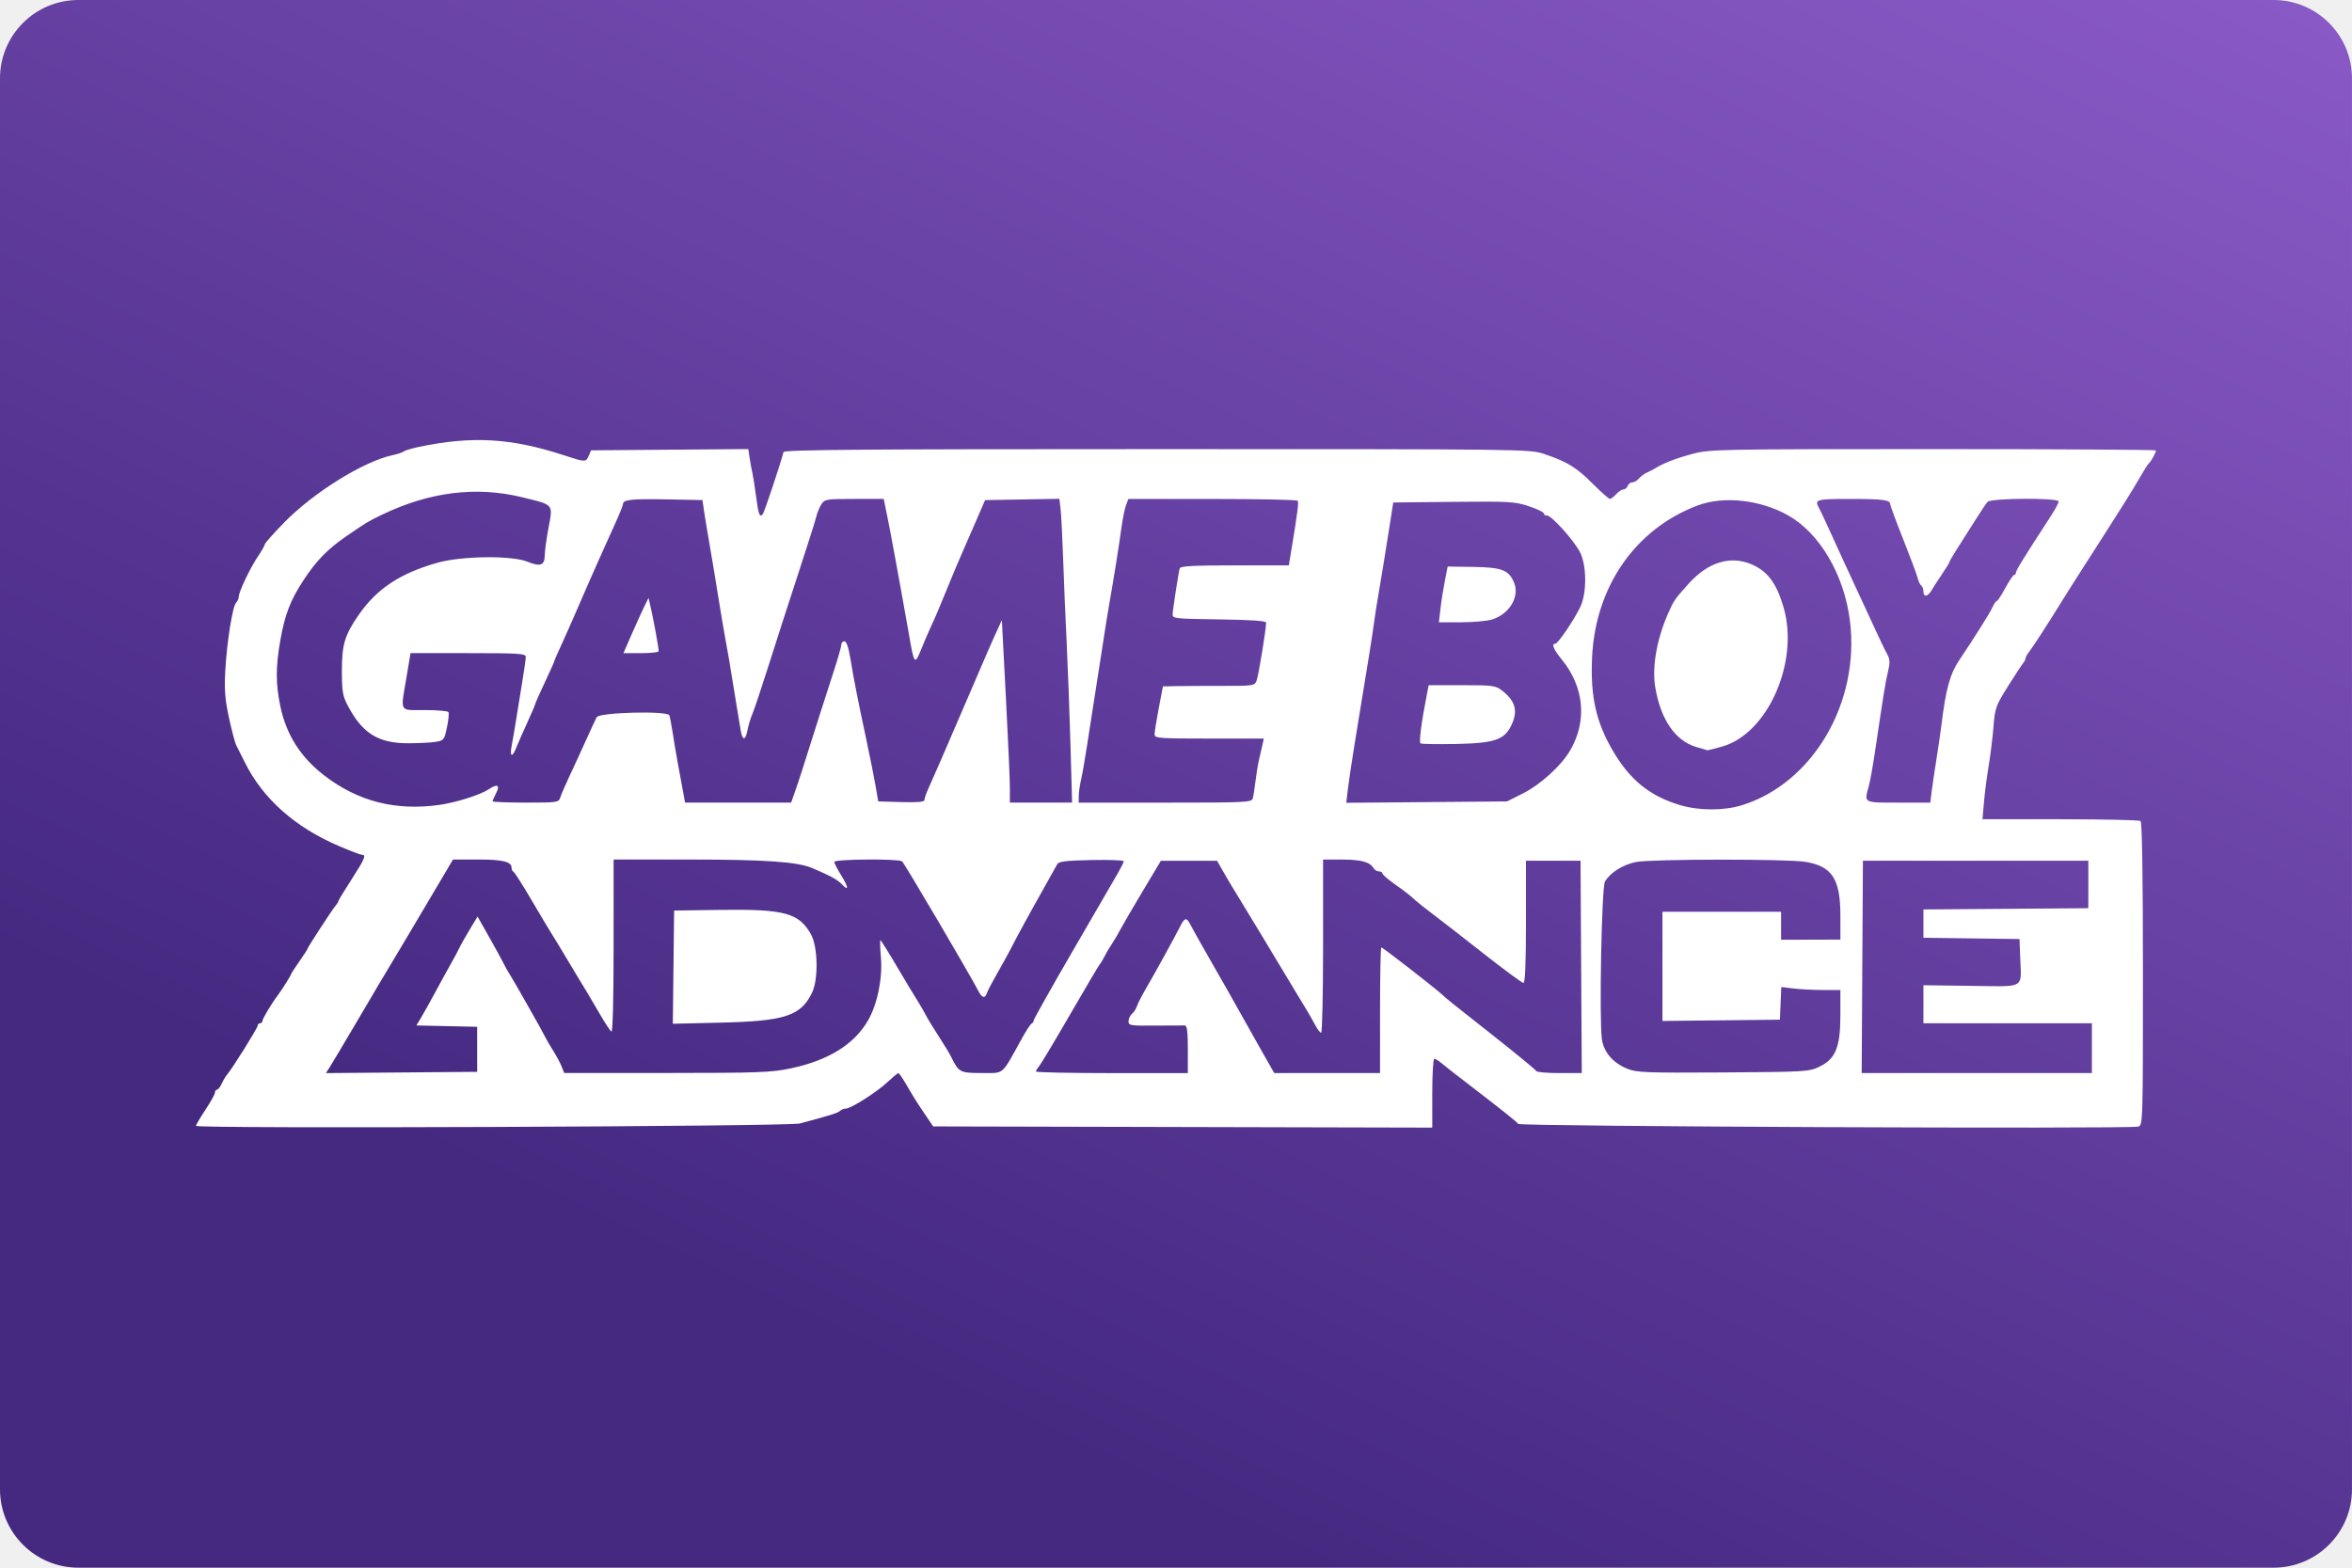
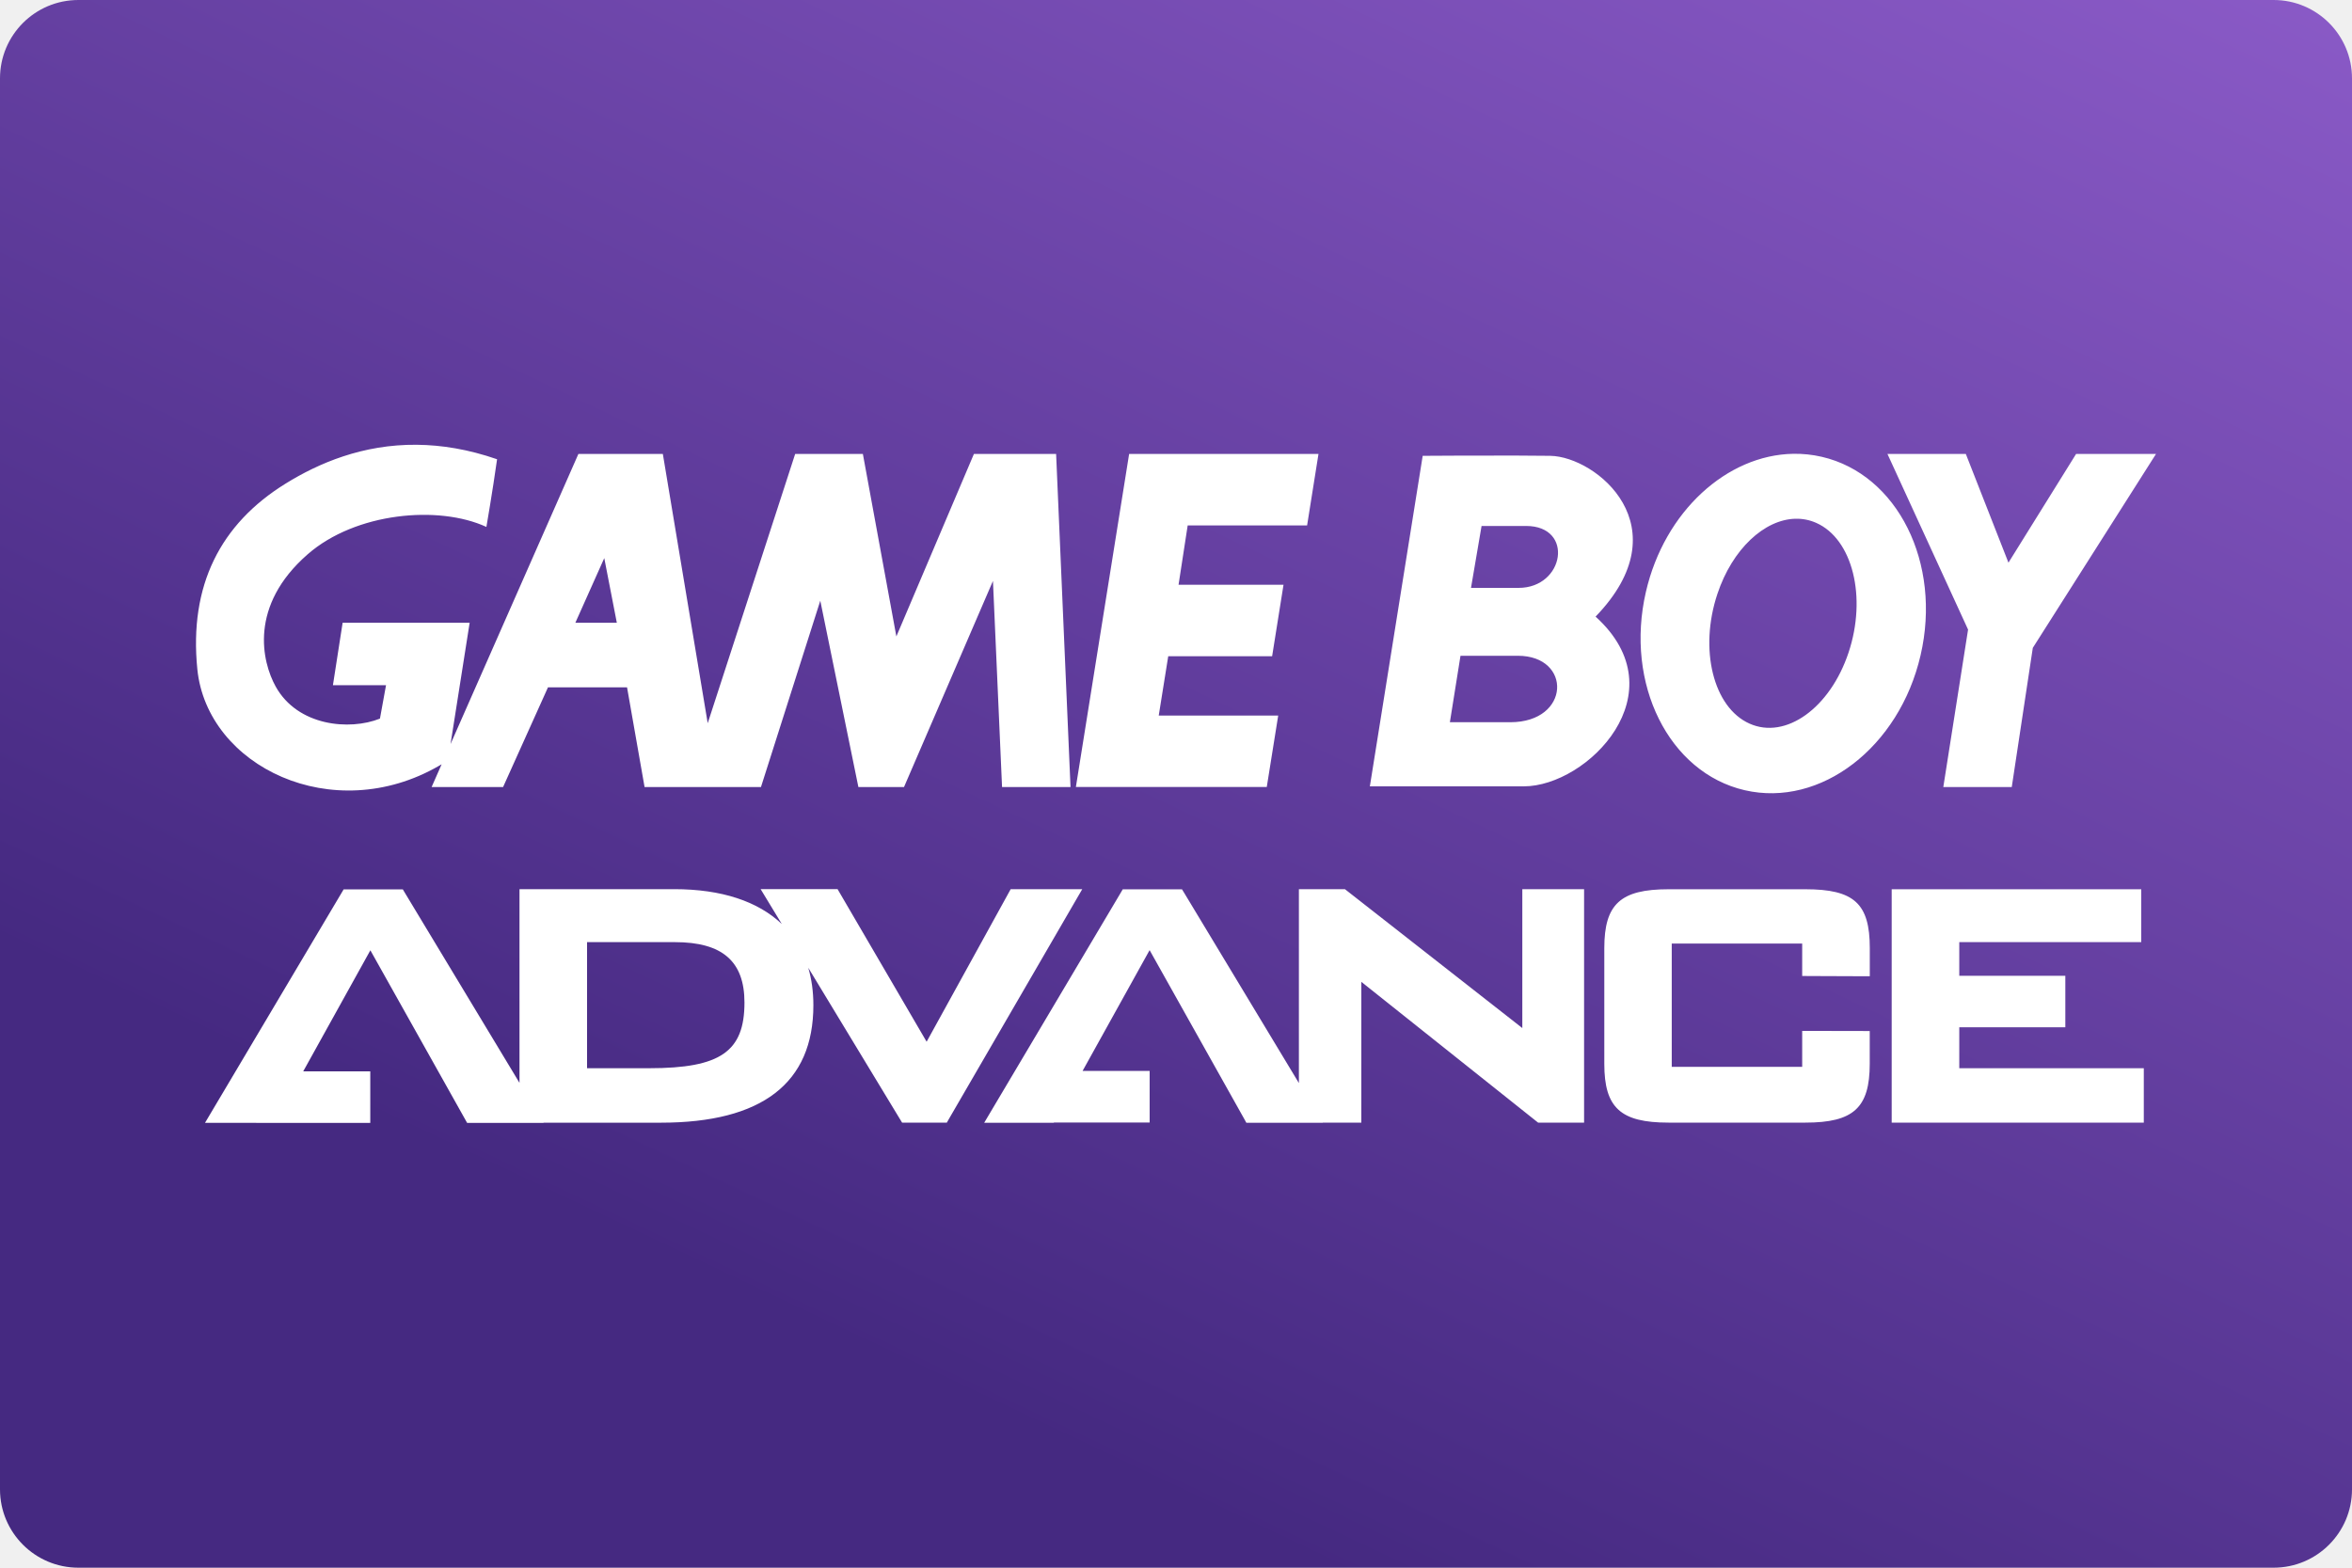
- <svg xmlns="http://www.w3.org/2000/svg" width="480" height="320" version="1.1" viewBox="0 0 480 320">
+ <svg xmlns="http://www.w3.org/2000/svg" width="480" height="320" version="1.1" viewBox="0 0 480 320" xml:space="preserve">
  <defs>
-     <linearGradient id="a" x1="130.78" x2="71.208" y1="-41.368" y2="84.667" gradientUnits="userSpaceOnUse">
+     <linearGradient id="a" x1="130.78" x2="71.208" y1="-41.368" y2="84.667" gradientTransform="scale(3.7795)" gradientUnits="userSpaceOnUse">
      <stop stop-color="#a56de2" offset="0" />
      <stop stop-color="#452981" offset="1" />
    </linearGradient>
  </defs>
-   <g transform="scale(3.7795)">
-     <rect width="127" height="84.667" ry="4.233" fill="url(#a)" stroke-linecap="square" stroke-linejoin="round" stroke-width=".529" style="paint-order:stroke fill markers" />
-     <path d="m10.583 60.807c0-0.057 0.229-0.449 0.509-0.87s0.511-0.838 0.513-0.926c2e-3 -0.088 0.052-0.16 0.111-0.16 0.059 0 0.174-0.146 0.256-0.325 0.081-0.179 0.209-0.395 0.284-0.48 0.271-0.309 1.659-2.531 1.659-2.655 0-0.07 0.058-0.127 0.128-0.127s0.128-0.059 0.128-0.131c0-0.112 0.495-0.94 0.803-1.343 0.21-0.274 0.735-1.104 0.735-1.16 0-0.033 0.202-0.347 0.448-0.698 0.247-0.351 0.448-0.662 0.448-0.692 0-0.07 1.352-2.144 1.53-2.346 0.075-0.085 0.136-0.187 0.136-0.225 0-0.039 0.317-0.562 0.705-1.163 0.716-1.11 0.813-1.34 0.567-1.34-0.076 0-0.638-0.214-1.249-0.476-2.368-1.013-4.108-2.563-5.076-4.521-0.192-0.388-0.401-0.804-0.465-0.925-0.064-0.121-0.238-0.783-0.387-1.471-0.215-0.994-0.257-1.515-0.202-2.534 0.083-1.544 0.393-3.5 0.587-3.693 0.077-0.077 0.14-0.219 0.14-0.315 0-0.262 0.616-1.557 1.038-2.183 0.204-0.303 0.372-0.598 0.372-0.656 0-0.058 0.476-0.591 1.057-1.185 1.591-1.626 4.303-3.306 5.862-3.63 0.247-0.051 0.506-0.139 0.577-0.195 0.07-0.056 0.445-0.168 0.833-0.249 2.875-0.598 4.965-0.477 7.816 0.454 1.169 0.382 1.189 0.382 1.347 0.022l0.126-0.288 8.486-0.068 0.073 0.482c0.04 0.265 0.107 0.626 0.148 0.802s0.131 0.748 0.199 1.27c0.131 0.998 0.192 1.16 0.361 0.964 0.081-0.094 0.914-2.582 1.122-3.355 0.034-0.127 4.177-0.16 20.167-0.16 20.014 0 20.128 1e-3 20.912 0.265 1.242 0.418 1.728 0.717 2.612 1.6 0.454 0.454 0.873 0.825 0.931 0.825 0.058 0 0.21-0.115 0.338-0.256 0.128-0.141 0.303-0.256 0.391-0.256 0.087 0 0.192-0.086 0.232-0.192 0.041-0.106 0.155-0.192 0.254-0.192s0.257-0.092 0.351-0.206c0.094-0.113 0.288-0.257 0.432-0.32 0.144-0.063 0.348-0.169 0.454-0.235 0.448-0.28 1.149-0.55 2.042-0.784 0.912-0.239 1.467-0.25 12.973-0.25 6.611 0 12.02 0.033 12.02 0.072 0 0.109-0.282 0.623-0.383 0.696-0.048 0.035-0.252 0.352-0.453 0.705s-0.603 1.015-0.895 1.474c-0.291 0.458-0.727 1.145-0.969 1.526s-0.786 1.231-1.208 1.888c-0.423 0.657-0.971 1.522-1.217 1.922-0.715 1.159-1.515 2.394-1.727 2.666-0.107 0.138-0.195 0.299-0.195 0.358 0 0.059-0.06 0.177-0.133 0.262-0.073 0.085-0.443 0.65-0.822 1.256-0.651 1.04-0.694 1.161-0.775 2.178-0.047 0.592-0.163 1.538-0.258 2.102-0.095 0.564-0.209 1.443-0.253 1.954l-0.081 0.929 4.204 2e-3c2.312 1e-3 4.262 0.044 4.332 0.096 0.083 0.061 0.128 2.967 0.128 8.268 0 8.068-3e-3 8.175-0.256 8.236-0.553 0.134-33.386-8e-3 -33.478-0.145-0.079-0.117-0.774-0.672-2.671-2.131-0.982-0.755-1.225-0.946-1.483-1.161-0.148-0.123-0.318-0.224-0.377-0.224s-0.109 0.836-0.109 1.858v1.858l-26.95-0.065-0.395-0.583c-0.485-0.715-0.613-0.919-1.064-1.691-0.196-0.335-0.384-0.608-0.42-0.607-0.035 7.75e-4 -0.303 0.224-0.596 0.495-0.597 0.555-1.969 1.425-2.247 1.425-0.1 0-0.237 0.055-0.304 0.122-0.109 0.109-0.555 0.249-2.172 0.681-0.616 0.165-32.608 0.292-32.608 0.129zm15.183-4.135v-1.217l-3.283-0.072 0.249-0.413c0.137-0.227 0.497-0.874 0.801-1.438s0.684-1.256 0.846-1.538c0.162-0.282 0.346-0.628 0.409-0.769 0.063-0.141 0.314-0.587 0.557-0.991l0.442-0.734 0.63 1.116c0.347 0.614 0.701 1.261 0.788 1.439s0.216 0.41 0.288 0.515c0.172 0.255 1.849 3.214 1.96 3.459 0.048 0.106 0.232 0.423 0.41 0.705s0.386 0.671 0.464 0.865l0.141 0.352 5.529-2e-3c4.974-0.002 5.647-0.027 6.704-0.25 2.029-0.428 3.42-1.291 4.167-2.583 0.506-0.875 0.794-2.274 0.699-3.394-0.044-0.52-0.056-0.946-0.028-0.946s0.446 0.668 0.927 1.484c0.481 0.816 0.976 1.638 1.099 1.826 0.123 0.188 0.312 0.515 0.42 0.726s0.423 0.73 0.701 1.153c0.278 0.423 0.59 0.942 0.694 1.153 0.391 0.795 0.465 0.833 1.627 0.833 1.247 0 1.042 0.176 2.166-1.858 0.234-0.423 0.473-0.788 0.531-0.811 0.059-0.024 0.107-0.096 0.107-0.161 0-0.065 0.961-1.776 2.136-3.801 1.175-2.026 2.269-3.914 2.433-4.195 0.163-0.282 0.298-0.557 0.299-0.612 9.2e-4 -0.055-0.785-0.084-1.746-0.064-1.398 0.029-1.768 0.074-1.847 0.228-0.055 0.106-0.363 0.657-0.685 1.226-0.722 1.275-1.56 2.81-1.814 3.322-0.105 0.211-0.422 0.788-0.706 1.281-0.283 0.493-0.548 0.998-0.588 1.121-0.099 0.305-0.26 0.282-0.44-0.064-0.496-0.954-4.033-6.967-4.145-7.045-0.212-0.148-3.659-0.119-3.659 0.03 0 0.071 0.17 0.401 0.377 0.734 0.399 0.642 0.415 0.885 0.03 0.474-0.226-0.242-0.624-0.46-1.594-0.872-0.806-0.343-2.532-0.462-6.725-0.463l-4.004-1e-3v4.684c0 2.815-0.047 4.655-0.118 4.611-0.065-0.04-0.339-0.455-0.609-0.921-0.27-0.467-0.592-1.014-0.715-1.216-0.123-0.202-0.325-0.533-0.448-0.735s-0.455-0.755-0.737-1.23c-0.282-0.474-0.599-0.996-0.705-1.159-0.106-0.163-0.593-0.98-1.082-1.813-0.49-0.834-0.936-1.536-0.993-1.559s-0.103-0.122-0.103-0.22c0-0.325-0.485-0.442-1.829-0.442h-1.333l-1.156 1.954c-1.143 1.933-1.685 2.843-2.12 3.567-0.489 0.813-0.719 1.202-1.941 3.278-0.698 1.186-1.353 2.286-1.457 2.446l-0.189 0.29 8.168-0.068zm10.6-4.438 0.034-3.058 2.498-0.035c3.455-0.049 4.24 0.162 4.889 1.314 0.378 0.67 0.412 2.431 0.061 3.158-0.605 1.254-1.461 1.536-4.921 1.617l-2.597 0.061zm27.774 4.438c0-0.936-0.043-1.283-0.16-1.289-0.088-4e-3 -0.809-9.2e-4 -1.602 7e-3 -1.344 0.013-1.441-3e-3 -1.441-0.233 0-0.136 0.084-0.317 0.187-0.403 0.103-0.086 0.225-0.273 0.27-0.417 0.046-0.144 0.272-0.586 0.503-0.981 0.485-0.831 1.516-2.705 1.824-3.314 0.256-0.508 0.349-0.518 0.578-0.064 0.098 0.194 0.641 1.16 1.208 2.146 0.566 0.987 1.188 2.082 1.381 2.434 0.193 0.352 0.704 1.26 1.134 2.018l0.783 1.377h5.713v-3.395c0-1.867 0.031-3.395 0.069-3.395 0.071 0 2.895 2.194 3.288 2.555 0.313 0.287 0.355 0.321 2.808 2.256 1.225 0.966 2.246 1.807 2.269 1.868 0.023 0.062 0.586 0.112 1.251 0.112h1.208l-0.067-11.467h-2.947v3.299c0 2.261-0.043 3.299-0.137 3.299-0.076-3e-5 -1.056-0.723-2.178-1.606-1.123-0.883-2.358-1.844-2.746-2.135-0.388-0.291-0.803-0.62-0.923-0.732-0.293-0.274-0.446-0.393-1.159-0.902-0.335-0.239-0.609-0.482-0.609-0.541 0-0.059-0.084-0.106-0.186-0.106s-0.232-0.078-0.288-0.173c-0.199-0.336-0.673-0.467-1.696-0.467h-1.033v4.677c0 2.572-0.047 4.677-0.104 4.677s-0.202-0.187-0.322-0.416-0.332-0.604-0.472-0.833-0.356-0.585-0.479-0.791-0.599-0.996-1.057-1.755c-0.458-0.76-0.921-1.528-1.028-1.708s-0.453-0.749-0.769-1.265c-0.734-1.2-0.967-1.591-1.257-2.105l-0.235-0.416h-3.035l-0.995 1.666c-0.547 0.916-1.085 1.839-1.194 2.05-0.109 0.211-0.314 0.557-0.454 0.769s-0.327 0.529-0.414 0.705c-0.087 0.176-0.192 0.349-0.232 0.384-0.04 0.035-0.756 1.246-1.592 2.691-0.836 1.445-1.597 2.718-1.692 2.829-0.095 0.111-0.172 0.241-0.172 0.288 0 0.047 1.845 0.086 4.1 0.086h4.1zm34.082 0.947c0.89-0.417 1.153-1.052 1.153-2.787v-1.363l-0.929-1e-3c-0.511-6.3e-4 -1.229-0.037-1.595-0.081l-0.666-0.08-0.038 0.882-0.038 0.882-6.342 0.069v-5.898h6.406v1.512l3.203-8e-3v-1.288c0-1.988-0.446-2.676-1.891-2.912-0.984-0.161-8.274-0.156-9.131 7e-3 -0.709 0.134-1.416 0.578-1.693 1.062-0.178 0.311-0.315 7.499-0.162 8.523 0.103 0.689 0.598 1.266 1.356 1.577 0.516 0.212 0.975 0.23 5.179 0.205 4.392-0.027 4.64-0.041 5.189-0.298zm14.734-1.011v-1.345h-9.097v-2.053l2.568 0.034c2.976 0.039 2.721 0.183 2.659-1.504l-0.038-1.025-5.189-0.069v-1.529l8.905-0.067v-2.563h-12.172l-0.067 11.467h12.431zm-18.899-13.118c3.839-1.196 6.389-5.556 5.833-9.973-0.312-2.481-1.638-4.734-3.349-5.69-1.509-0.843-3.482-1.055-4.884-0.524-3.363 1.274-5.517 4.386-5.691 8.223-0.096 2.105 0.223 3.505 1.157 5.078 0.917 1.545 1.986 2.4 3.602 2.88 1.022 0.304 2.366 0.306 3.331 5e-3zm-2.498-3.158c-1.123-0.348-1.899-1.499-2.185-3.245-0.174-1.064 0.088-2.567 0.686-3.926 0.326-0.74 0.348-0.774 1.112-1.627 1.047-1.169 2.25-1.544 3.398-1.059 0.874 0.37 1.368 1.035 1.744 2.349 0.843 2.949-0.868 6.806-3.326 7.496-0.407 0.114-0.766 0.204-0.796 0.199-0.031-5e-3 -0.315-0.089-0.632-0.187zm-67.844 3.14c0.915-0.129 2.232-0.546 2.687-0.852 0.452-0.304 0.612-0.219 0.391 0.208-0.108 0.208-0.195 0.41-0.195 0.448 0 0.039 0.803 0.07 1.785 0.07 1.739 0 1.788-7e-3 1.875-0.288 0.05-0.159 0.28-0.692 0.513-1.185 0.233-0.493 0.63-1.358 0.883-1.922 0.253-0.564 0.508-1.111 0.566-1.217 0.145-0.263 3.829-0.356 3.924-0.1 0.033 0.09 0.113 0.51 0.177 0.932 0.064 0.423 0.186 1.143 0.27 1.602 0.084 0.458 0.209 1.135 0.277 1.506l0.124 0.673h5.726l0.193-0.545c0.106-0.299 0.284-0.833 0.396-1.185 0.852-2.693 1.318-4.154 1.691-5.294 0.238-0.727 0.432-1.405 0.432-1.506s0.075-0.183 0.167-0.183c0.107 0 0.221 0.33 0.32 0.929 0.188 1.143 0.401 2.227 0.863 4.388 0.196 0.916 0.42 2.04 0.499 2.498l0.143 0.833 1.247 0.037c0.866 0.025 1.247-8e-3 1.247-0.109 0-0.08 0.094-0.356 0.209-0.613 0.475-1.063 0.719-1.624 1.902-4.376 1.435-3.339 1.494-3.474 1.823-4.19l0.247-0.538 0.219 4.19c0.121 2.304 0.218 4.521 0.216 4.926l-0.003 0.737h3.361l-0.087-3.107c-0.048-1.709-0.141-4.203-0.207-5.542s-0.152-3.386-0.191-4.548c-0.039-1.163-0.1-2.361-0.137-2.662l-0.066-0.548-4.011 0.071-0.472 1.089c-0.26 0.599-0.561 1.291-0.669 1.538-0.363 0.827-0.58 1.34-0.918 2.178-0.387 0.958-0.648 1.568-0.904 2.114-0.099 0.211-0.317 0.722-0.484 1.135-0.352 0.871-0.384 0.833-0.662-0.798-0.104-0.608-0.301-1.711-0.438-2.451s-0.316-1.72-0.398-2.178c-0.082-0.458-0.234-1.251-0.338-1.762l-0.189-0.929h-1.59c-1.508 0-1.599 0.015-1.776 0.288-0.103 0.159-0.227 0.461-0.277 0.673-0.05 0.211-0.479 1.566-0.953 3.011s-1.191 3.664-1.592 4.933c-0.401 1.268-0.809 2.488-0.905 2.71-0.096 0.222-0.214 0.611-0.262 0.865-0.112 0.598-0.283 0.589-0.376-0.019-0.041-0.264-0.157-0.971-0.259-1.57-0.102-0.599-0.219-1.32-0.261-1.602-0.041-0.282-0.156-0.945-0.255-1.474-0.099-0.529-0.299-1.71-0.445-2.627s-0.351-2.156-0.457-2.755c-0.106-0.599-0.235-1.377-0.287-1.73l-0.094-0.641-1.855-0.037c-1.917-0.038-2.432 0.012-2.432 0.237 0 0.072-0.176 0.518-0.391 0.991-0.215 0.473-0.442 0.975-0.504 1.116-0.062 0.141-0.295 0.66-0.516 1.153s-0.664 1.502-0.982 2.242-0.746 1.706-0.95 2.147c-0.204 0.441-0.371 0.826-0.371 0.857 0 0.031-0.231 0.546-0.513 1.145-0.282 0.599-0.513 1.12-0.513 1.158s-0.192 0.488-0.428 1.001c-0.235 0.512-0.502 1.119-0.592 1.348-0.233 0.59-0.375 0.516-0.248-0.128 0.059-0.299 0.17-0.948 0.246-1.441 0.076-0.493 0.222-1.395 0.324-2.004s0.185-1.2 0.185-1.313c0-0.183-0.339-0.206-3.111-0.206h-3.111l-0.221 1.313c-0.325 1.928-0.419 1.762 0.99 1.762 0.665 0 1.24 0.05 1.278 0.111 0.038 0.061 0.002 0.43-0.08 0.82-0.142 0.676-0.17 0.713-0.605 0.785-0.251 0.042-0.922 0.076-1.49 0.077-1.597 2e-3 -2.458-0.526-3.236-1.985-0.304-0.571-0.341-0.781-0.343-1.925-0.002-1.423 0.157-1.947 0.919-3.04 0.98-1.405 2.226-2.228 4.234-2.798 1.314-0.373 4.022-0.404 4.871-0.056 0.687 0.282 0.929 0.194 0.929-0.335 0-0.226 0.092-0.9 0.204-1.498 0.244-1.3 0.307-1.226-1.421-1.649-2.475-0.606-4.99-0.295-7.559 0.936-0.734 0.352-0.87 0.434-1.927 1.16-1.012 0.695-1.63 1.328-2.312 2.366-0.718 1.093-1.02 1.875-1.264 3.273-0.251 1.433-0.251 2.328-3.46e-4 3.538 0.32 1.548 1.091 2.764 2.378 3.755 1.814 1.396 3.852 1.918 6.2 1.588zm10.382-9.19c0.238-0.546 0.543-1.218 0.677-1.493l0.245-0.5 0.142 0.628c0.152 0.675 0.406 2.082 0.406 2.253 0 0.058-0.428 0.105-0.951 0.105h-0.951zm33.548 8.841c0.035-0.123 0.101-0.541 0.147-0.929 0.046-0.388 0.131-0.907 0.189-1.153 0.058-0.247 0.141-0.607 0.184-0.801l0.079-0.352h-2.949c-2.723 0-2.95-0.017-2.951-0.224-1e-3 -0.123 0.1-0.757 0.224-1.409l0.226-1.185 0.705-0.014c0.388-8e-3 1.501-0.014 2.474-0.013 1.736 9.7e-4 1.772-5e-3 1.883-0.298 0.102-0.267 0.511-2.765 0.511-3.117 0-0.097-0.796-0.152-2.53-0.176-2.438-0.034-2.53-0.044-2.518-0.291 0.014-0.287 0.314-2.218 0.383-2.466 0.034-0.122 0.738-0.16 2.967-0.16h2.923l0.175-1.057c0.295-1.78 0.364-2.334 0.306-2.434-0.031-0.053-2.1-0.096-4.6-0.096h-4.544l-0.128 0.336c-0.07 0.185-0.183 0.747-0.251 1.249-0.127 0.936-0.416 2.748-0.658 4.117-0.075 0.423-0.214 1.288-0.309 1.922-0.096 0.634-0.293 1.903-0.439 2.819s-0.35 2.229-0.454 2.917c-0.104 0.688-0.245 1.495-0.314 1.794-0.069 0.298-0.127 0.701-0.128 0.895l-0.003 0.352h4.668c4.336 0 4.673-0.016 4.731-0.224zm14.577-0.266c0.965-0.484 2.084-1.504 2.568-2.339 0.924-1.595 0.75-3.424-0.465-4.907-0.446-0.544-0.567-0.848-0.338-0.848 0.141 0 1.009-1.281 1.346-1.986 0.358-0.749 0.347-2.258-0.021-2.962-0.339-0.648-1.529-1.971-1.774-1.971-0.099 0-0.179-0.053-0.179-0.118 0-0.065-0.364-0.239-0.808-0.387-0.749-0.249-1.046-0.266-4.064-0.235l-3.256 0.034-0.291 1.858c-0.16 1.022-0.377 2.348-0.481 2.947-0.105 0.599-0.223 1.349-0.263 1.666-0.04 0.317-0.153 1.067-0.251 1.666-0.098 0.599-0.267 1.637-0.376 2.306-0.109 0.669-0.311 1.909-0.449 2.755-0.138 0.846-0.29 1.871-0.338 2.279l-0.088 0.742 8.679-0.074zm-5.518-2.709c-0.093-0.059 0.051-1.157 0.352-2.694l0.088-0.448h1.797c1.689 0 1.82 0.018 2.178 0.299 0.714 0.56 0.856 1.098 0.492 1.861-0.377 0.791-0.91 0.972-2.984 1.014-0.999 0.02-1.865 6e-3 -1.924-0.031zm1.078-7.28c0.047-0.408 0.154-1.086 0.237-1.506l0.151-0.764 1.382 0.02c1.547 0.023 1.915 0.164 2.201 0.844 0.32 0.762-0.253 1.716-1.202 2-0.269 0.081-1.021 0.146-1.672 0.146h-1.183zm26.523 9.871c0.042-0.335 0.16-1.127 0.261-1.762 0.101-0.634 0.219-1.441 0.262-1.794 0.237-1.948 0.462-2.777 0.948-3.502 0.886-1.32 1.666-2.562 1.819-2.896 0.082-0.181 0.186-0.329 0.23-0.329 0.044 0 0.251-0.317 0.46-0.704s0.423-0.704 0.476-0.705c0.053-2.5e-4 0.096-0.059 0.096-0.13 0-0.115 0.461-0.86 1.875-3.032 0.237-0.364 0.431-0.725 0.431-0.801 0-0.209-3.662-0.188-3.845 0.022-0.077 0.088-0.375 0.535-0.663 0.993s-0.717 1.135-0.954 1.504c-0.237 0.369-0.431 0.701-0.431 0.738 0 0.037-0.187 0.343-0.416 0.681-0.229 0.338-0.478 0.723-0.554 0.856-0.195 0.343-0.439 0.39-0.439 0.084 0-0.143-0.051-0.291-0.114-0.33-0.063-0.039-0.154-0.229-0.202-0.422-0.049-0.193-0.401-1.138-0.783-2.099-0.382-0.961-0.695-1.807-0.695-1.878 0-0.236-0.383-0.286-2.189-0.286-1.807 0-1.911 0.03-1.659 0.482 0.068 0.122 0.305 0.626 0.527 1.119 0.222 0.493 0.604 1.329 0.85 1.858 0.245 0.529 0.592 1.278 0.771 1.666 1.124 2.438 1.35 2.92 1.526 3.242 0.162 0.296 0.171 0.465 0.052 0.961-0.136 0.567-0.214 1.048-0.71 4.382-0.11 0.74-0.256 1.547-0.324 1.794-0.257 0.93-0.317 0.897 1.597 0.897h1.722z" fill="#fff" stroke-width=".128" />
-   </g>
-   <style type="text/css">.st0{fill:#FC0C18;}
- 	.st1{fill:#FC0C18;}</style>
+   <rect width="480" height="320" ry="16" fill="url(#a)" />
+   <path d="m85.074 90.787c-11.073-0.106-20.068 3.764-26.787 7.926-13.316 8.242-19.724 20.798-18.016 37.875 1.98 19.818 27.631 32.289 49.355 19.713 0.198-0.115 0.356-0.208 0.502-0.291l-2.043 4.637h14.588l9.158-20.34h16.139l3.574 20.34h23.756l12.107-38.031 7.773 38.031h9.314l18.15-42.064 1.855 42.064h13.973l-2.939-67.986h-16.775l-15.826 37.248-6.836-37.248h-13.816l-17.848 54.961-9.158-54.961h-17.234l-26.09 59.213 3.897-24.756h-25.924l-1.978 12.742h10.836l-1.24 6.824c-6.21 2.48-16.764 1.543-21.266-6.521-2.845-5.116-5.491-16.536 6.512-27.018 9.773-8.544 26.705-10.087 36.479-5.586 0 0 1.24-7.148 2.178-13.816-5.874-2.038-11.336-2.907-16.369-2.955zm280.9 1.844c-13.507 0.224-26.282 11.725-30.074 28.172-4.345 18.797 4.699 36.926 20.172 40.5 15.473 3.574 31.55-8.754 35.885-27.561 4.345-18.776-4.689-36.926-20.172-40.5-1.935-0.447-3.881-0.643-5.811-0.611zm-135.54 0.029-10.867 67.986h38.957l2.334-14.588h-24.381l1.938-12.107h21.203l2.324-14.586h-21.422l1.865-12.119h24.371l2.322-14.586h-38.645zm154.76 0 16.453 35.852-5.053 32.135h13.971l4.293-28.404 25.143-39.582h-16.307l-13.805 22.193-8.701-22.193h-15.994zm-76.084 0.332c-8.342-0.017-18.554 0.051-18.764 0.053l-10.783 67.465h31.426c12.941 0 31.862-19.068 14.639-34.645 17.723-18.338 0.156-32.664-9.242-32.82-1.886-0.031-4.466-0.047-7.275-0.053zm57.295 12.896c1.456-0.036 2.9 0.238 4.285 0.857 7.398 3.303 10.336 15.16 6.564 26.465-3.772 11.315-12.815 17.807-20.213 14.494-7.387-3.303-10.327-15.149-6.555-26.465 3.056-9.194 9.607-15.196 15.918-15.352zm-64.045 1.473h9.086c9.867 0 7.867 12.639-1.531 12.639h-9.711l2.156-12.639zm-179.04 6.564 2.562 13.191h-8.461l5.898-13.191zm174.74 19.932h11.711c11.086 0 10.773 13.566-1.553 13.566h-12.324l2.166-13.566zm-192.04 47.637v39.543l-23.402-38.812-0.406-0.678h-12.086l-0.406 0.688-26.633 44.855-1.25 2.106h10.461v0.02h23.268v-10.533h-13.682l13.701-24.705 19.35 34.52 0.396 0.709h15.598l-0.021-0.041h23.953c20.651 0 31.135-8.066 31.135-23.986 0-2.761-0.355-5.313-1.043-7.637l18.744 30.945 0.406 0.666h9.129l0.395-0.697 26.018-44.855 1.219-2.094h-14.607l-0.396 0.719-16.754 30.414-17.766-30.445-0.406-0.699h-15.701l1.291 2.127 3.022 4.981c-4.845-4.605-12.263-7.107-21.922-7.107h-31.602zm159.06 0.012v39.572l-23.443-38.875-0.418-0.678h-12.086l-0.396 0.678-26.631 44.867-1.25 2.113h14.201l0.031-0.051h19.535v-10.535h-13.689l13.68-24.652 19.35 34.52 0.395 0.719h15.598l-0.01-0.031h7.877v-28.736l35.697 28.436 0.385 0.301h9.377v-47.646h-11.199-1.408v28.34l-35.82-28.049-0.375-0.291h-9.398zm75.436 0.01c-9.805 0-13.107 3.032-13.107 12.023v23.611c0 8.961 3.303 12.002 13.107 12.002h27.934c9.815 0 13.129-3.031 13.129-12.002v-6.689l-1.397-0.01-10.992-0.021h-1.397v7.336h-26.621v-25.164h26.621v6.617l1.397 0.01 10.992 0.043h1.408v-5.742c0-9.096-3.201-12.014-13.141-12.014h-27.934zm45.543 0v47.637h51.451v-11.105h-1.397-36.26v-8.357h21.643v-10.512h-21.643v-6.877h37.135v-10.785h-50.93zm-266.25 10.795h17.922c9.69 0 14.201 3.918 14.201 12.326 0 10.013-4.908 13.41-19.412 13.41h-12.711v-25.736z" fill="#fff" />
</svg>
